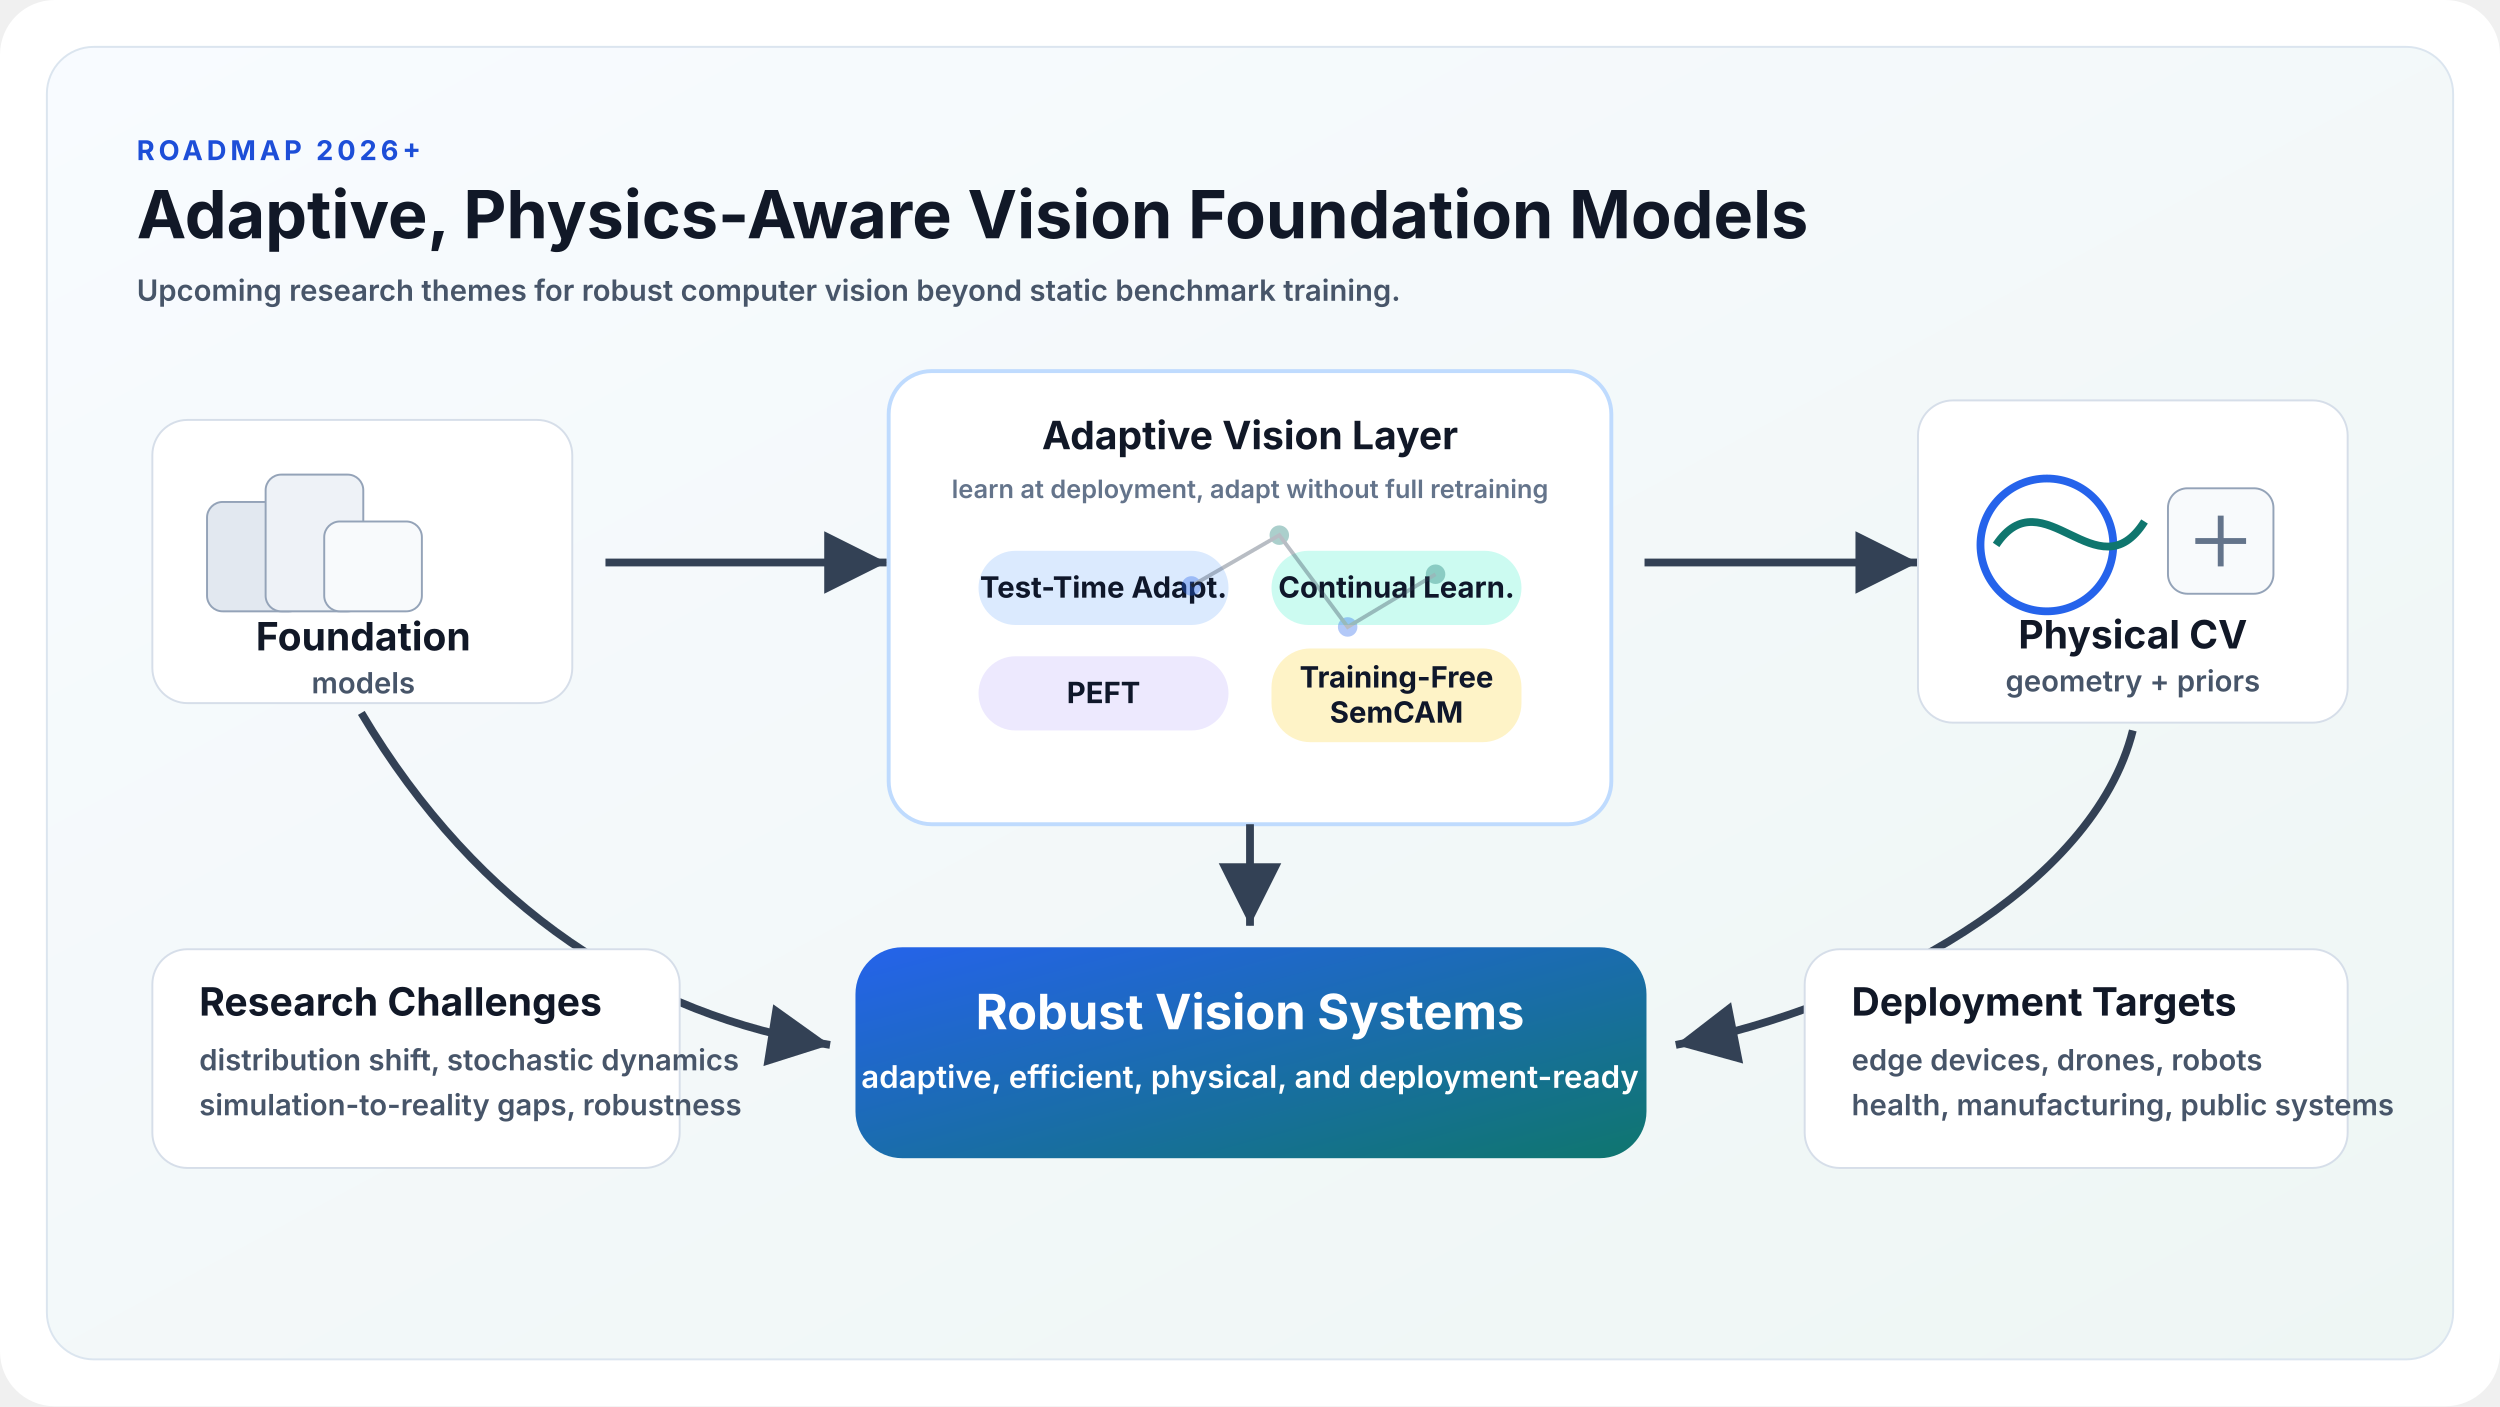
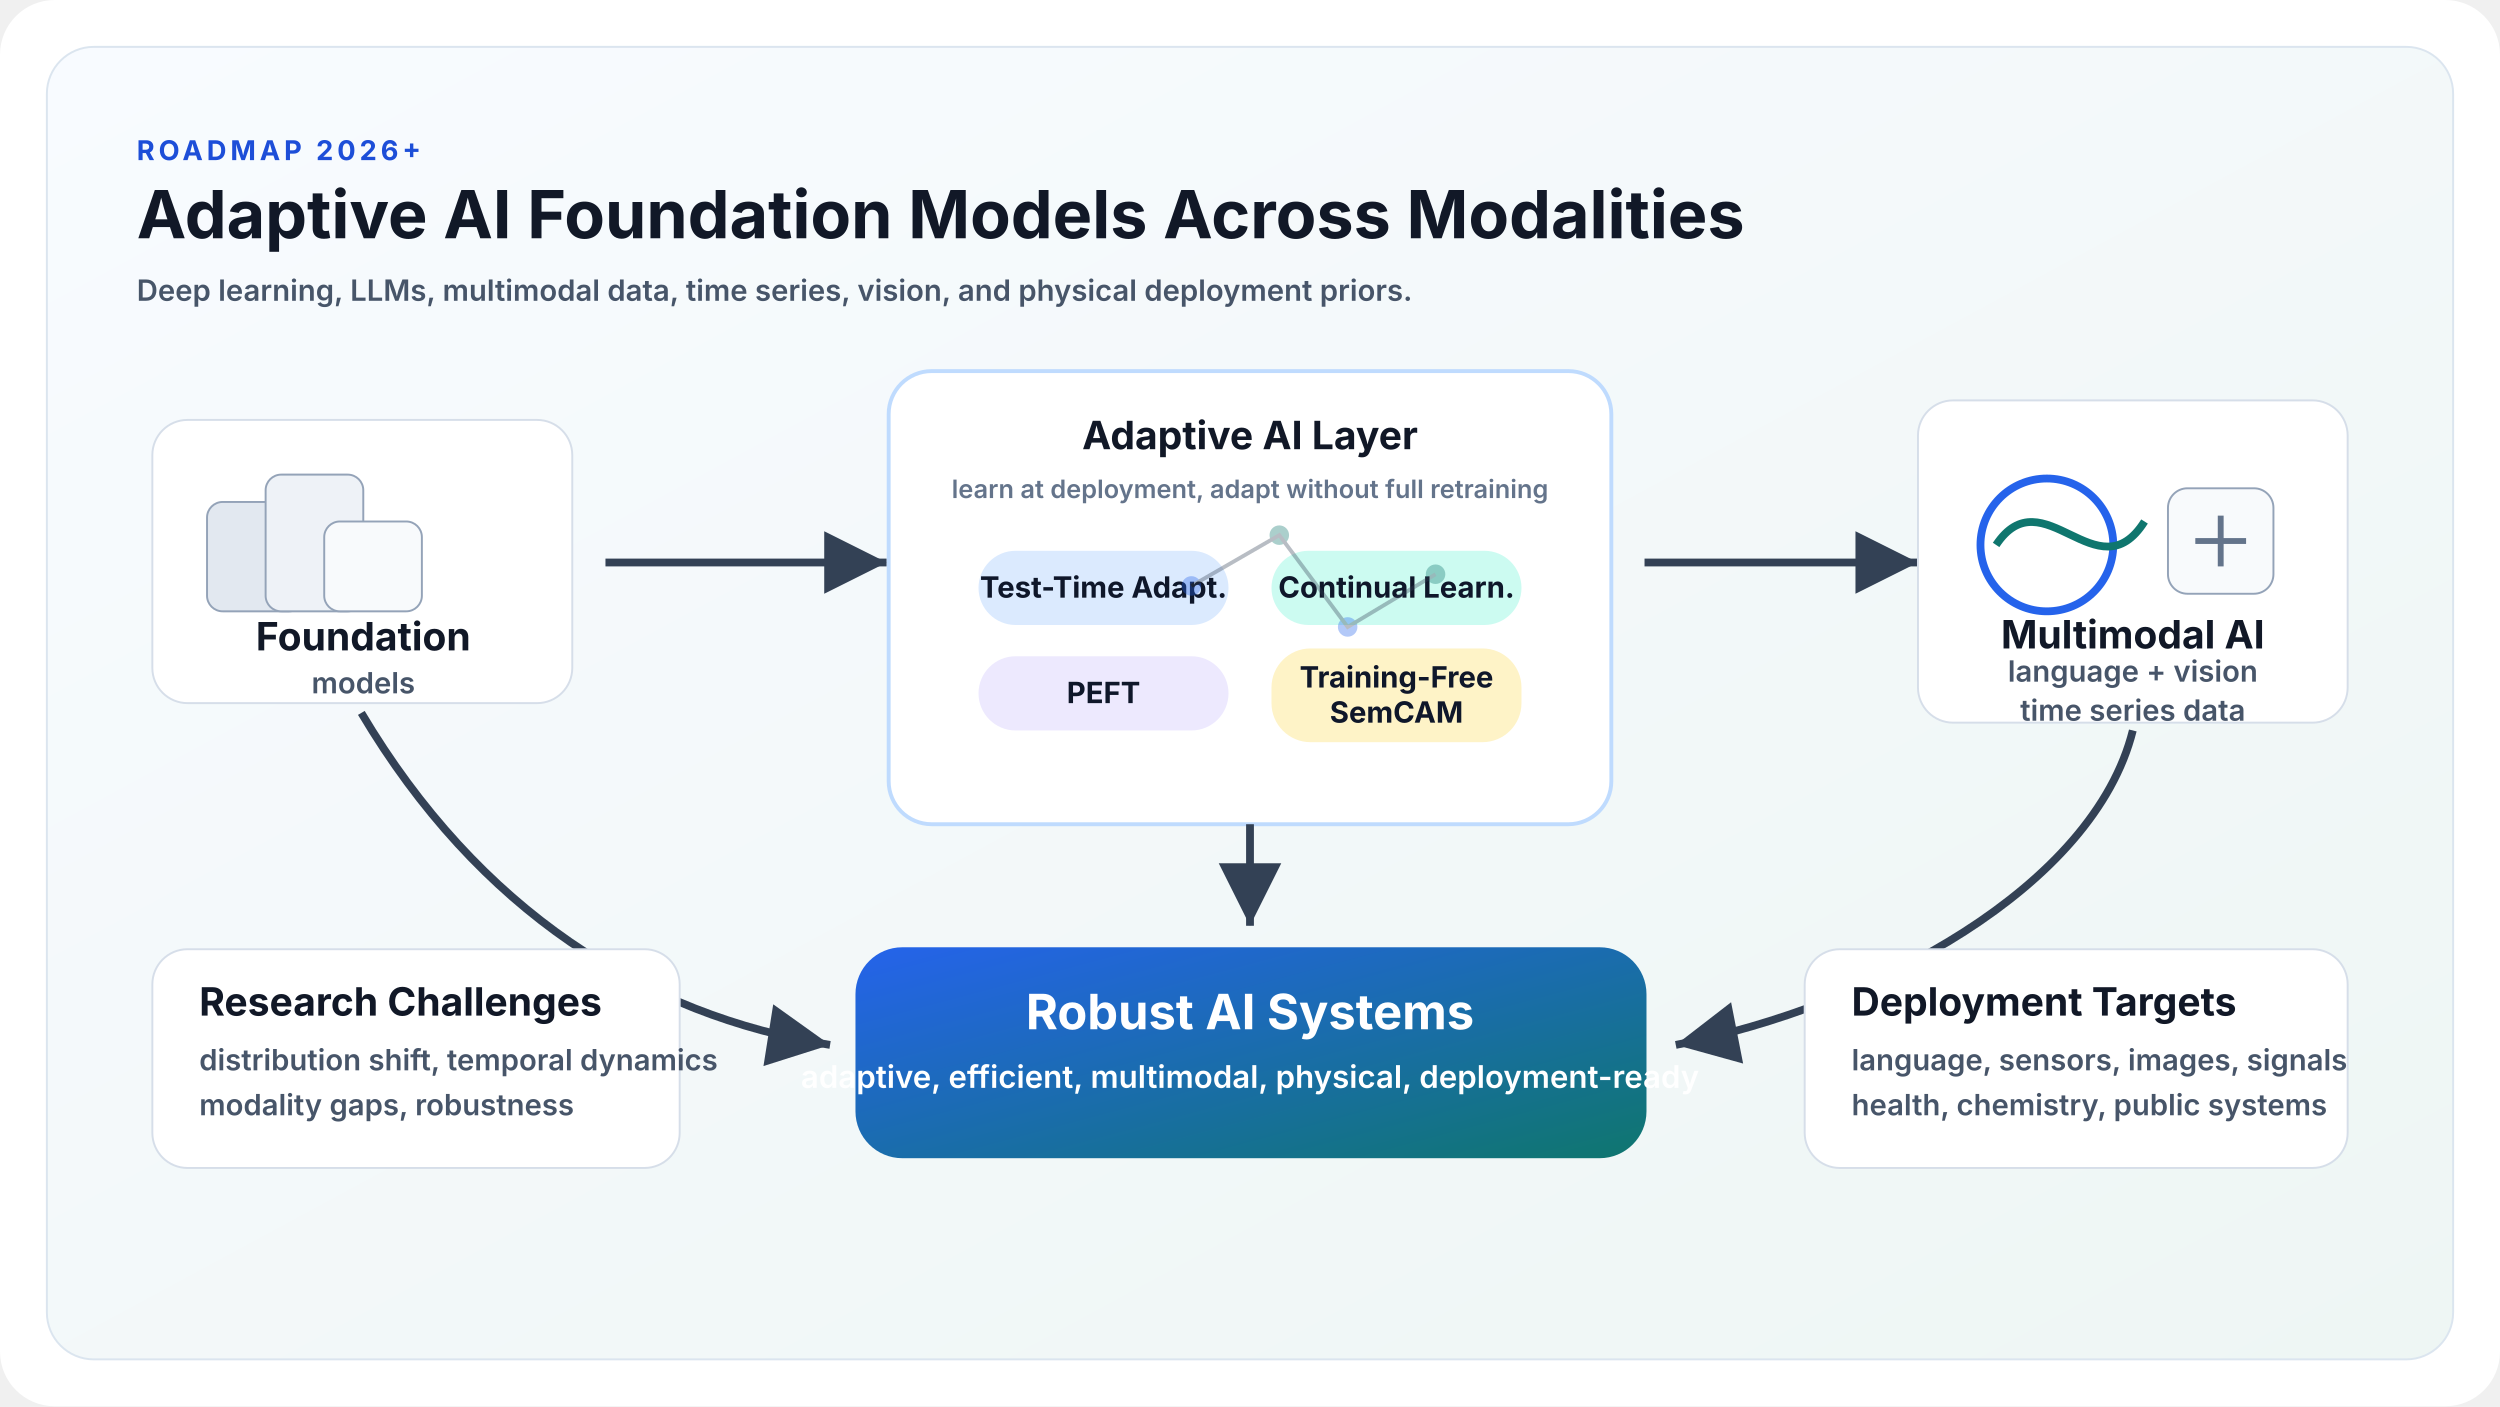
<svg xmlns="http://www.w3.org/2000/svg" width="1280" height="720" viewBox="0 0 1280 720" role="img" aria-labelledby="title desc">
  <defs>
    <linearGradient id="panel" x1="0" y1="0" x2="1" y2="1">
      <stop offset="0" stop-color="#f8fbff" />
      <stop offset="1" stop-color="#eef6f4" />
    </linearGradient>
    <linearGradient id="core" x1="0" y1="0" x2="1" y2="1">
      <stop offset="0" stop-color="#2563eb" />
      <stop offset="1" stop-color="#0f766e" />
    </linearGradient>
    <marker id="arrow" markerWidth="12" markerHeight="12" refX="10" refY="6" orient="auto" markerUnits="strokeWidth">
      <path d="M2,2 L10,6 L2,10 Z" fill="#334155" />
    </marker>
    <style>
      .title{font:700 34px Inter,Arial,sans-serif;fill:#111827}
      .kicker{font:700 14px Inter,Arial,sans-serif;letter-spacing:2px;fill:#1d4ed8}
      .label{font:700 20px Inter,Arial,sans-serif;fill:#111827}
      .small{font:600 15px Inter,Arial,sans-serif;fill:#475569}
      .tiny{font:600 13px Inter,Arial,sans-serif;fill:#64748b}
      .chip{font:700 15px Inter,Arial,sans-serif;fill:#0f172a}
      .white{fill:#ffffff}
    </style>
  </defs>
  <rect width="1280" height="720" rx="28" fill="#ffffff" />
  <rect x="24" y="24" width="1232" height="672" rx="24" fill="url(#panel)" stroke="#dbe5ef" />
  <text x="70" y="82" class="kicker">ROADMAP 2026+</text>
-   <text x="70" y="122" class="title">Adaptive, Physics-Aware Vision Foundation Models</text>
-   <text x="70" y="154" class="small">Upcoming research themes for robust computer vision beyond static benchmark training.</text>
+   <text x="70" y="122" class="title">Adaptive AI Foundation Models Across Modalities</text>
+   <text x="70" y="154" class="small">Deep learning, LLMs, multimodal data, time series, vision, and physical deployment priors.</text>
  <g transform="translate(78 215)">
    <rect x="0" y="0" width="215" height="145" rx="18" fill="#ffffff" stroke="#d6dee9" />
    <rect x="28" y="42" width="50" height="56" rx="8" fill="#e2e8f0" stroke="#94a3b8" />
    <rect x="58" y="28" width="50" height="70" rx="8" fill="#eef2f7" stroke="#94a3b8" />
    <rect x="88" y="52" width="50" height="46" rx="8" fill="#f8fafc" stroke="#94a3b8" />
    <text x="108" y="118" text-anchor="middle" class="label">Foundation</text>
    <text x="108" y="140" text-anchor="middle" class="small">models</text>
  </g>
  <path d="M310 288 C370 288 405 288 454 288" fill="none" stroke="#334155" stroke-width="4" marker-end="url(#arrow)" />
  <g transform="translate(455 190)">
    <rect x="0" y="0" width="370" height="232" rx="22" fill="#ffffff" stroke="#bfdbfe" stroke-width="2" />
-     <text x="185" y="40" text-anchor="middle" class="label">Adaptive Vision Layer</text>
+     <text x="185" y="40" text-anchor="middle" class="label">Adaptive AI Layer</text>
    <text x="185" y="65" text-anchor="middle" class="tiny">learn at deployment, adapt without full retraining</text>
    <g transform="translate(46 92)">
      <rect x="0" y="0" width="128" height="38" rx="19" fill="#dbeafe" />
      <text x="64" y="24" text-anchor="middle" class="chip">Test-Time Adapt.</text>
    </g>
    <g transform="translate(196 92)">
      <rect x="0" y="0" width="128" height="38" rx="19" fill="#ccfbf1" />
      <text x="64" y="24" text-anchor="middle" class="chip">Continual Learn.</text>
    </g>
    <g transform="translate(46 146)">
      <rect x="0" y="0" width="128" height="38" rx="19" fill="#ede9fe" />
      <text x="64" y="24" text-anchor="middle" class="chip">PEFT</text>
    </g>
    <g transform="translate(196 142)">
      <rect x="0" y="0" width="128" height="48" rx="20" fill="#fef3c7" />
      <text x="64" y="20" text-anchor="middle" class="chip">Training-Free</text>
      <text x="64" y="38" text-anchor="middle" class="chip">SemCAM</text>
    </g>
  </g>
  <path d="M842 288 C895 288 930 288 982 288" fill="none" stroke="#334155" stroke-width="4" marker-end="url(#arrow)" />
  <g transform="translate(982 205)">
    <rect x="0" y="0" width="220" height="165" rx="18" fill="#ffffff" stroke="#d6dee9" />
    <circle cx="66" cy="74" r="34" fill="none" stroke="#2563eb" stroke-width="4" />
    <path d="M40 74 C64 38 92 100 116 62" fill="none" stroke="#0f766e" stroke-width="4" />
    <rect x="128" y="45" width="54" height="54" rx="10" fill="#f8fafc" stroke="#94a3b8" />
    <path d="M142 72 H168 M155 59 V85" stroke="#64748b" stroke-width="3" />
-     <text x="110" y="127" text-anchor="middle" class="label">Physical CV</text>
-     <text x="110" y="149" text-anchor="middle" class="small">geometry + priors</text>
+     <text x="110" y="127" text-anchor="middle" class="label">Multimodal AI</text>
+     <text x="110" y="144" text-anchor="middle" class="small">language + vision</text>
+     <text x="110" y="164" text-anchor="middle" class="small">time series data</text>
  </g>
  <g transform="translate(438 485)">
    <rect x="0" y="0" width="405" height="108" rx="24" fill="url(#core)" />
-     <text x="202" y="42" text-anchor="middle" class="white" style="font:700 25px Inter,Arial,sans-serif">Robust Vision Systems</text>
-     <text x="202" y="72" text-anchor="middle" class="white" style="font:600 16px Inter,Arial,sans-serif">adaptive, efficient, physical, and deployment-ready</text>
+     <text x="202" y="42" text-anchor="middle" class="white" style="font:700 25px Inter,Arial,sans-serif">Robust AI Systems</text>
+     <text x="202" y="72" text-anchor="middle" class="white" style="font:600 16px Inter,Arial,sans-serif">adaptive, efficient, multimodal, physical, deployment-ready</text>
  </g>
  <path d="M640 422 V474" fill="none" stroke="#334155" stroke-width="4" marker-end="url(#arrow)" />
  <path d="M1092 374 C1072 454 960 515 858 535" fill="none" stroke="#334155" stroke-width="4" marker-end="url(#arrow)" />
  <path d="M185 365 C245 466 330 520 425 535" fill="none" stroke="#334155" stroke-width="4" marker-end="url(#arrow)" />
  <g transform="translate(78 486)">
    <rect x="0" y="0" width="270" height="112" rx="18" fill="#ffffff" stroke="#d6dee9" />
    <text x="24" y="34" class="label">Research Challenges</text>
-     <text x="24" y="62" class="small">distribution shift, stochastic dynamics</text>
-     <text x="24" y="85" class="small">simulation-to-reality gaps, robustness</text>
+     <text x="24" y="62" class="small">distribution shift, temporal dynamics</text>
+     <text x="24" y="85" class="small">modality gaps, robustness</text>
  </g>
  <g transform="translate(924 486)">
    <rect x="0" y="0" width="278" height="112" rx="18" fill="#ffffff" stroke="#d6dee9" />
    <text x="24" y="34" class="label">Deployment Targets</text>
-     <text x="24" y="62" class="small">edge devices, drones, robots</text>
-     <text x="24" y="85" class="small">health, manufacturing, public systems</text>
+     <text x="24" y="62" class="small">language, sensors, images, signals</text>
+     <text x="24" y="85" class="small">health, chemistry, public systems</text>
  </g>
  <g opacity="0.35">
    <circle cx="610" cy="300" r="5" fill="#2563eb" />
    <circle cx="655" cy="274" r="5" fill="#0f766e" />
    <circle cx="690" cy="321" r="5" fill="#2563eb" />
    <circle cx="735" cy="294" r="5" fill="#0f766e" />
    <path d="M610 300 L655 274 L690 321 L735 294 M655 274 L690 321" stroke="#334155" stroke-width="2" fill="none" />
  </g>
</svg>
